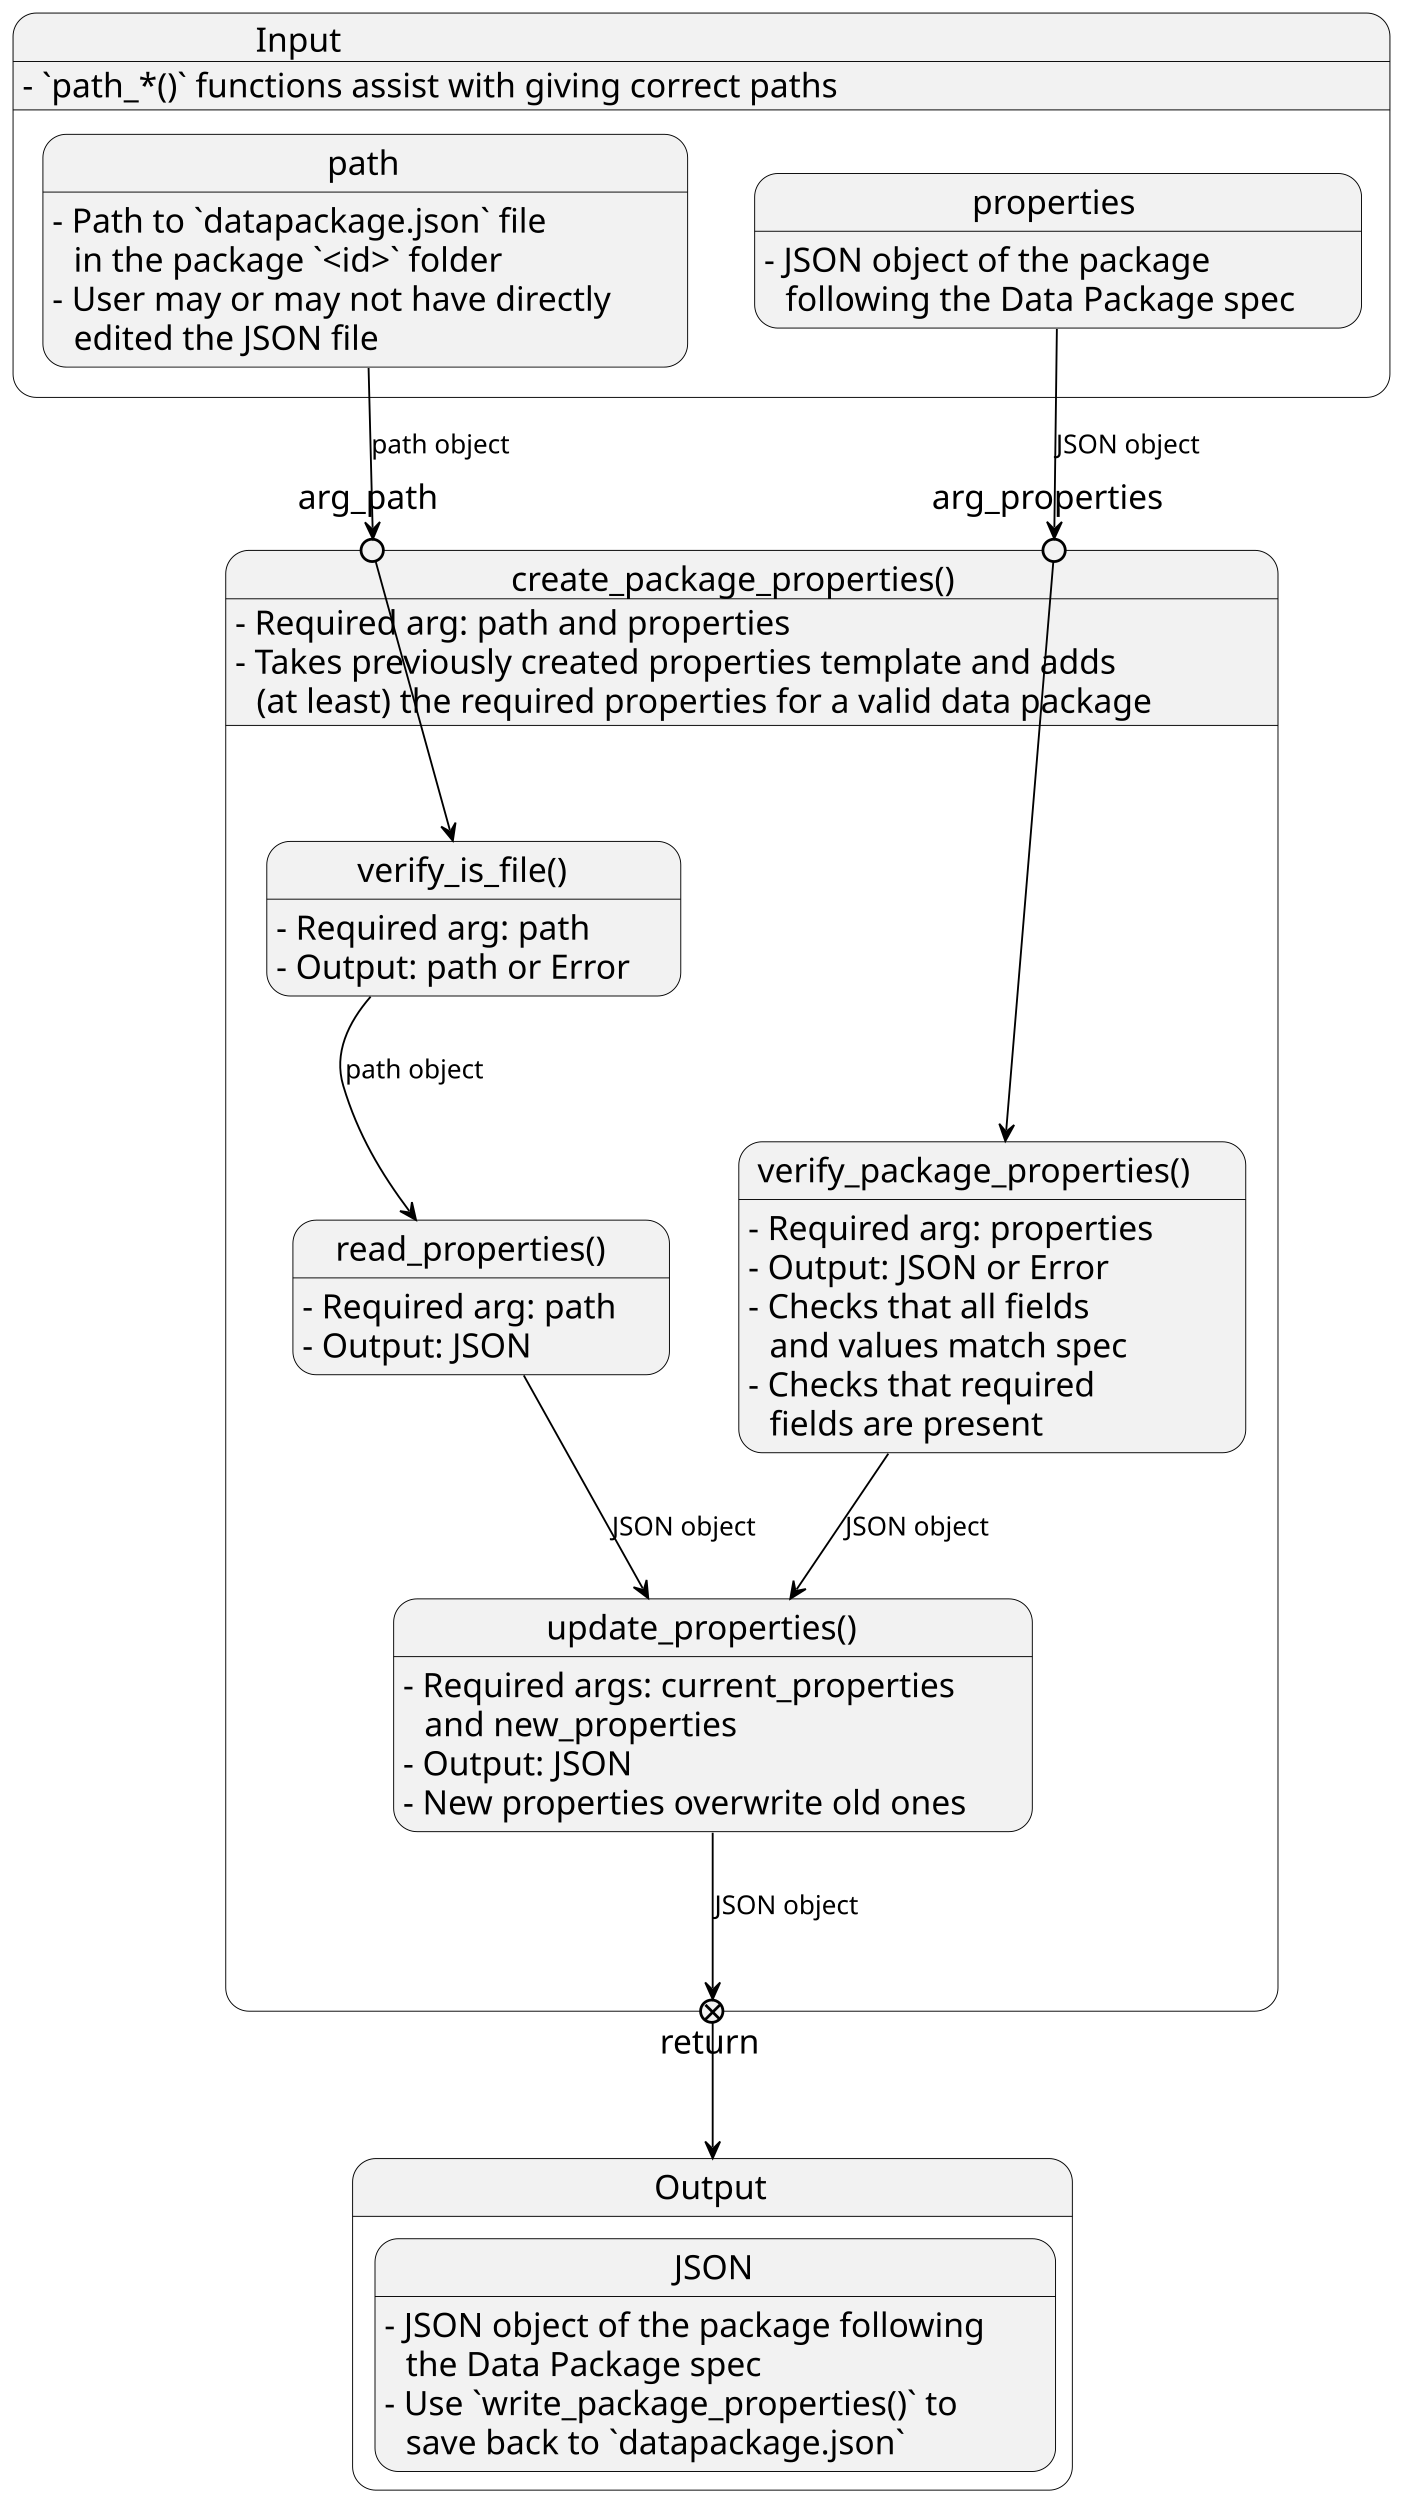
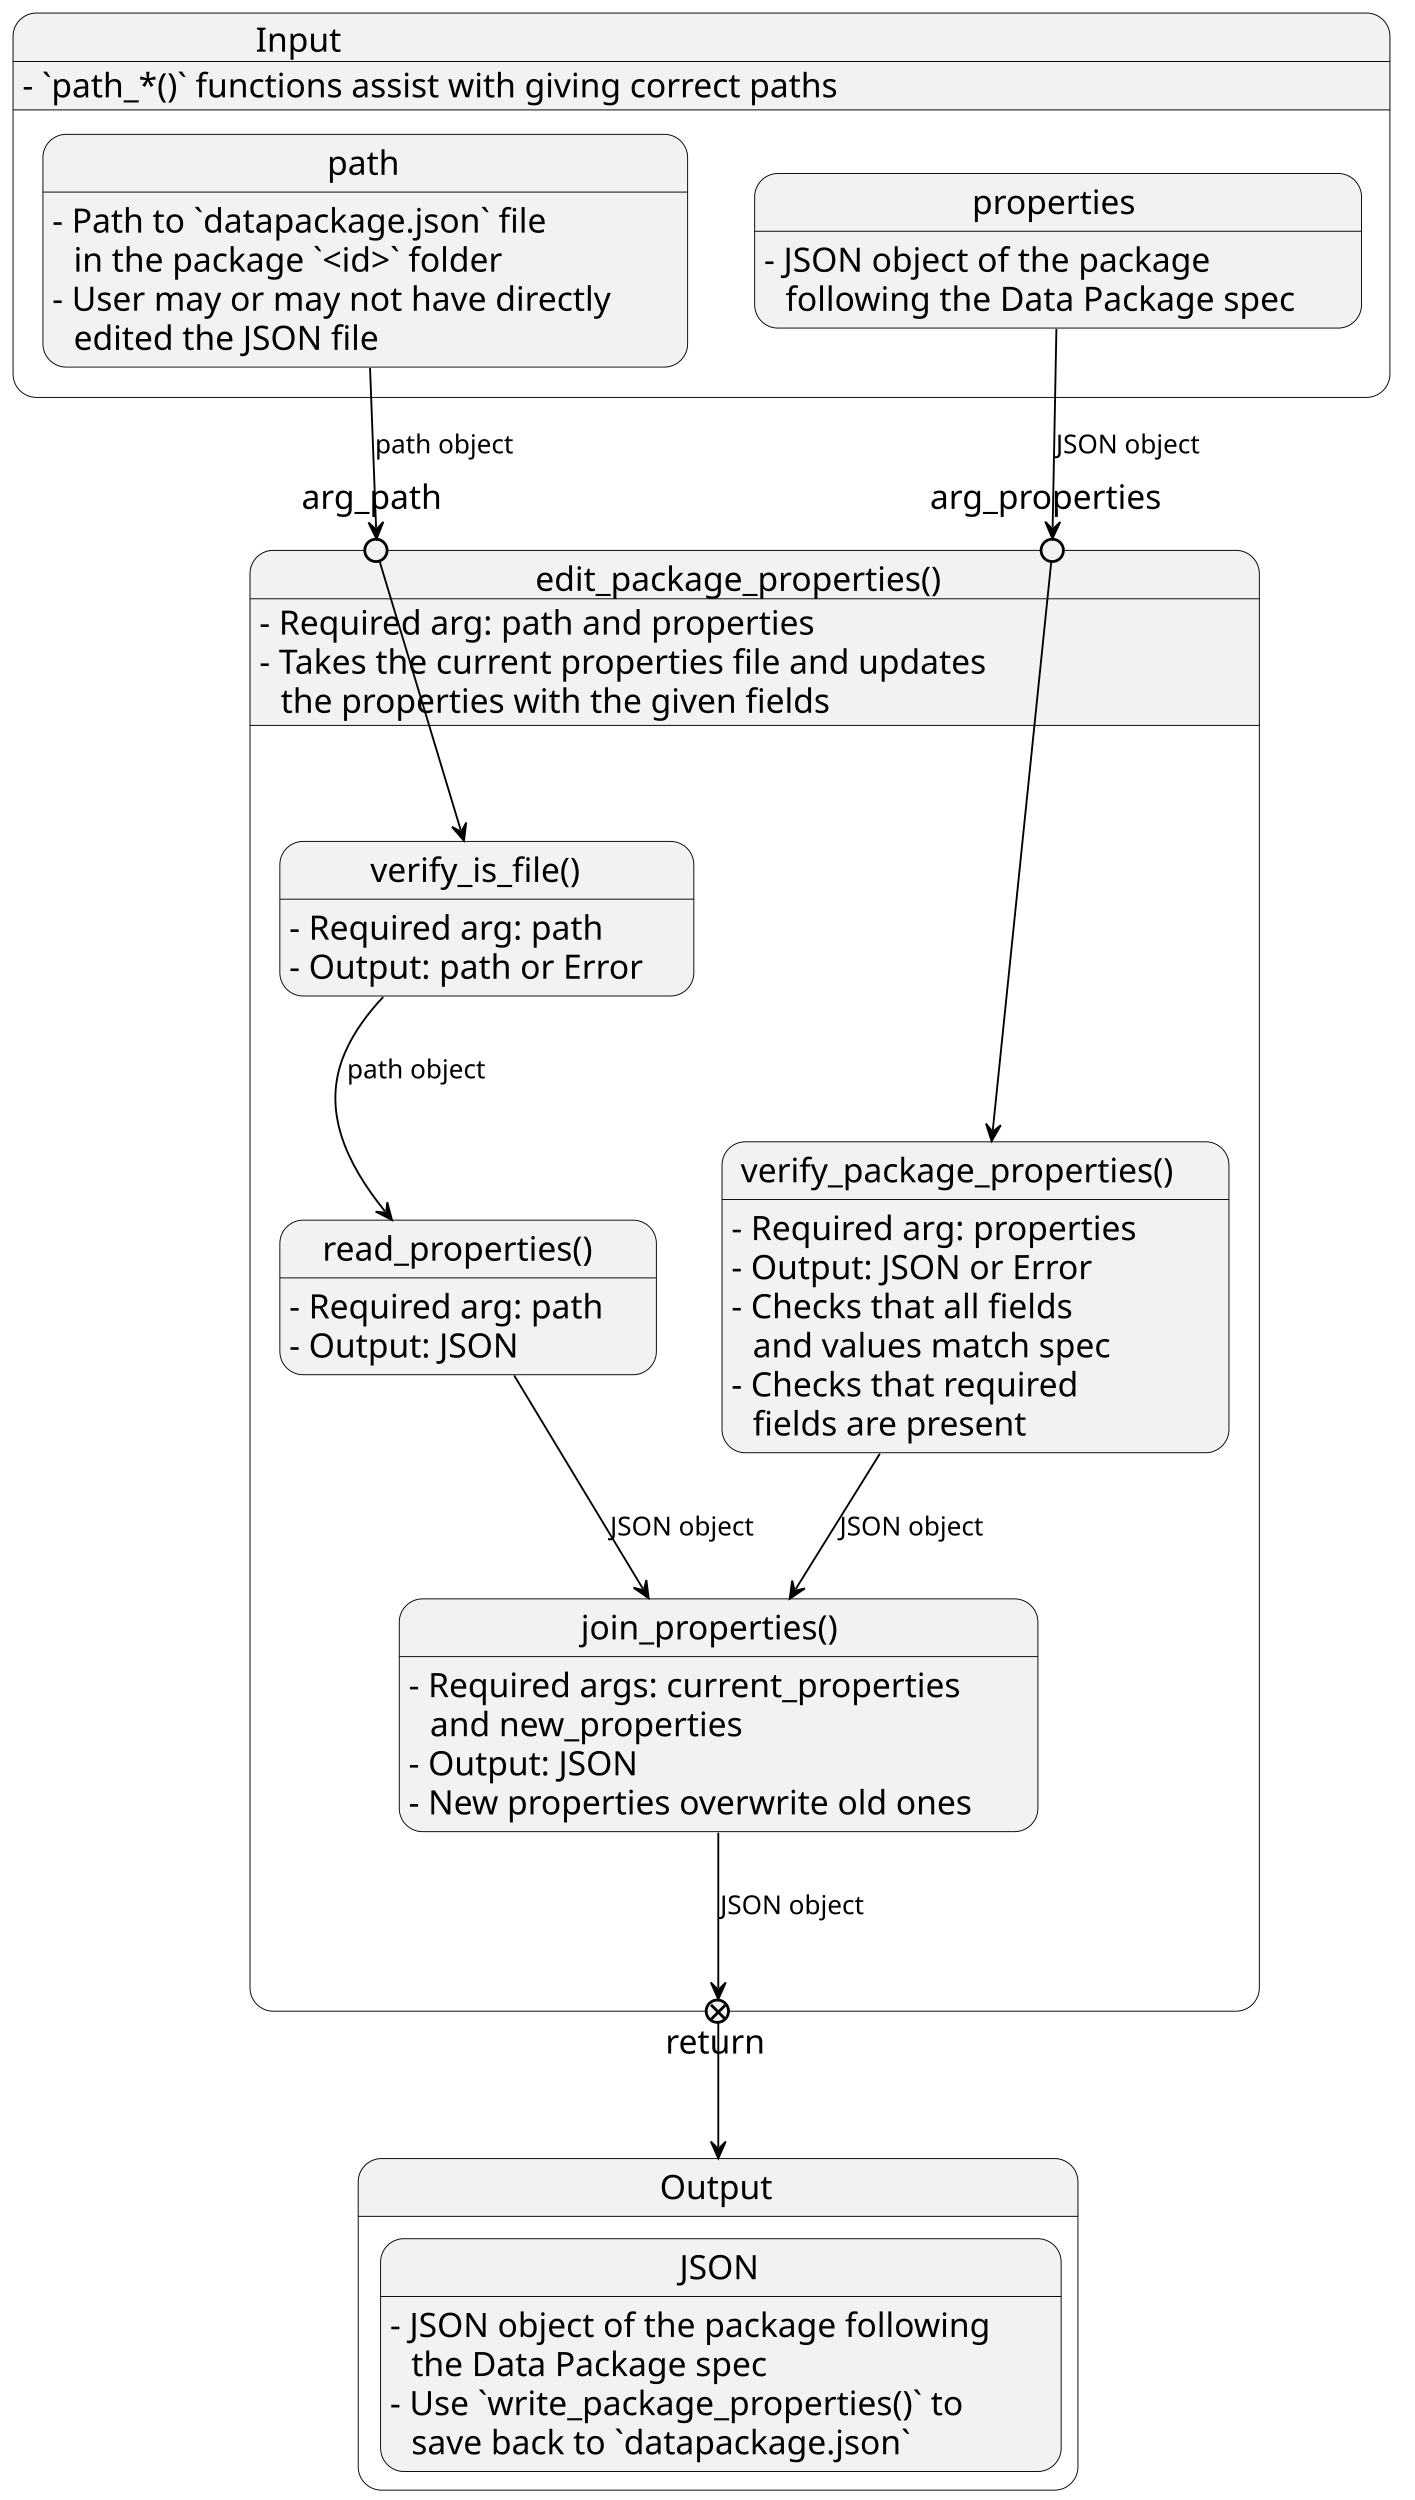
<svg xmlns="http://www.w3.org/2000/svg" contentStyleType="text/css" height="1340px" preserveAspectRatio="none" style="width:758px;height:1340px;background:#FFFFFF;" version="1.1" viewBox="0 0 758 1340" width="758px" zoomAndPan="magnify">
  <defs />
  <g>
    <g id="cluster_input">
      <path d="M19.5,7 L732.5,7 A12.5,12.5 0 0 1 745,19.5 L745,58.906 L7,58.906 L7,19.5 A12.5,12.5 0 0 1 19.5,7 " fill="#F2F2F2" style="stroke:#F2F2F2;stroke-width:1.0;" />
      <rect fill="none" height="206" rx="12.5" ry="12.5" style="stroke:#000000;stroke-width:0.5;" width="738" x="7" y="7" />
      <line style="stroke:#000000;stroke-width:0.5;" x1="7" x2="745" y1="58.906" y2="58.906" />
      <line style="stroke:#000000;stroke-width:0.5;" x1="7" x2="745" y1="32.953" y2="32.953" />
      <text fill="#000000" font-family="Fira Code" font-size="18" lengthAdjust="spacing" textLength="46.608" x="137" y="27.708">Input</text>
      <text fill="#000000" font-family="Fira Code" font-size="18" lengthAdjust="spacing" textLength="478.784" x="12" y="52.161">- `path_*()` functions assist with giving correct paths</text>
    </g>
    <g id="cluster_cps">
-       <path d="M133.5,295 L672.5,295 A12.5,12.5 0 0 1 685,307.5 L685,388.812 L121,388.812 L121,307.5 A12.5,12.5 0 0 1 133.5,295 " fill="#F2F2F2" style="stroke:#F2F2F2;stroke-width:1.0;" />
-       <rect fill="none" height="783" rx="12.5" ry="12.5" style="stroke:#000000;stroke-width:0.5;" width="564" x="121" y="295" />
-       <line style="stroke:#000000;stroke-width:0.5;" x1="121" x2="685" y1="388.812" y2="388.812" />
-       <line style="stroke:#000000;stroke-width:0.5;" x1="121" x2="685" y1="320.953" y2="320.953" />
-       <text fill="#000000" font-family="Fira Code" font-size="18" lengthAdjust="spacing" textLength="258.135" x="273.933" y="316.708">create_package_properties()</text>
-       <text fill="#000000" font-family="Fira Code" font-size="18" lengthAdjust="spacing" textLength="319.377" x="126" y="340.161">- Required arg: path and properties</text>
-       <text fill="#000000" font-family="Fira Code" font-size="18" lengthAdjust="spacing" textLength="512.042" x="126" y="361.114">- Takes previously created properties template and adds</text>
-       <text fill="#000000" font-family="Fira Code" font-size="18" lengthAdjust="spacing" textLength="520.91" x="137.443" y="382.067">(at least) the required properties for a valid data package</text>
+       <path d="M146.5,295 L662.5,295 A12.5,12.5 0 0 1 675,307.5 L675,388.812 L134,388.812 L134,307.5 A12.5,12.5 0 0 1 146.5,295 " fill="#F2F2F2" style="stroke:#F2F2F2;stroke-width:1.0;" />
+       <rect fill="none" height="783" rx="12.5" ry="12.5" style="stroke:#000000;stroke-width:0.5;" width="541" x="134" y="295" />
+       <line style="stroke:#000000;stroke-width:0.5;" x1="134" x2="675" y1="388.812" y2="388.812" />
+       <line style="stroke:#000000;stroke-width:0.5;" x1="134" x2="675" y1="320.953" y2="320.953" />
+       <text fill="#000000" font-family="Fira Code" font-size="18" lengthAdjust="spacing" textLength="235.16" x="286.92" y="316.708">edit_package_properties()</text>
+       <text fill="#000000" font-family="Fira Code" font-size="18" lengthAdjust="spacing" textLength="319.377" x="139" y="340.161">- Required arg: path and properties</text>
+       <text fill="#000000" font-family="Fira Code" font-size="18" lengthAdjust="spacing" textLength="420.961" x="139" y="361.114">- Takes the current properties file and updates</text>
+       <text fill="#000000" font-family="Fira Code" font-size="18" lengthAdjust="spacing" textLength="315.905" x="150.443" y="382.067">the properties with the given fields</text>
    </g>
    <g id="input.path">
      <rect fill="#F2F2F2" height="124.766" rx="12.5" ry="12.5" style="stroke:#000000;stroke-width:0.5;" width="345.573" x="23" y="72" />
      <line style="stroke:#000000;stroke-width:0.5;" x1="23" x2="368.573" y1="102.953" y2="102.953" />
      <text fill="#000000" font-family="Fira Code" font-size="18" lengthAdjust="spacing" textLength="40.922" x="175.326" y="93.708">path</text>
      <text fill="#000000" font-family="Fira Code" font-size="18" lengthAdjust="spacing" textLength="292.588" x="28" y="124.661">- Path to `datapackage.json` file</text>
      <text fill="#000000" font-family="Fira Code" font-size="18" lengthAdjust="spacing" textLength="261.984" x="39.443" y="145.614">in the package `&lt;id&gt;` folder</text>
      <text fill="#000000" font-family="Fira Code" font-size="18" lengthAdjust="spacing" textLength="325.573" x="28" y="166.567">- User may or may not have directly</text>
      <text fill="#000000" font-family="Fira Code" font-size="18" lengthAdjust="spacing" textLength="175.544" x="39.443" y="187.52">edited the JSON file</text>
    </g>
    <g id="input.properties">
      <rect fill="#F2F2F2" height="82.859" rx="12.5" ry="12.5" style="stroke:#000000;stroke-width:0.5;" width="325.279" x="404.5" y="93" />
      <line style="stroke:#000000;stroke-width:0.5;" x1="404.5" x2="729.779" y1="123.953" y2="123.953" />
      <text fill="#000000" font-family="Fira Code" font-size="18" lengthAdjust="spacing" textLength="92.25" x="521.015" y="114.708">properties</text>
      <text fill="#000000" font-family="Fira Code" font-size="18" lengthAdjust="spacing" textLength="258.135" x="409.5" y="145.661">- JSON object of the package</text>
      <text fill="#000000" font-family="Fira Code" font-size="18" lengthAdjust="spacing" textLength="293.836" x="420.943" y="166.614">following the Data Package spec</text>
    </g>
-     <text fill="#000000" font-family="Fira Code" font-size="18" lengthAdjust="spacing" textLength="79.778" x="159.611" y="272.755">arg_path</text>
-     <ellipse cx="199.5" cy="295" fill="#F2F2F2" rx="6" ry="6" style="stroke:#000000;stroke-width:1.5;" />
-     <text fill="#000000" font-family="Fira Code" font-size="18" lengthAdjust="spacing" textLength="131.106" x="499.447" y="272.755">arg_properties</text>
-     <ellipse cx="565" cy="295" fill="#F2F2F2" rx="6" ry="6" style="stroke:#000000;stroke-width:1.5;" />
+     <text fill="#000000" font-family="Fira Code" font-size="18" lengthAdjust="spacing" textLength="79.778" x="161.611" y="272.755">arg_path</text>
+     <ellipse cx="201.5" cy="295" fill="#F2F2F2" rx="6" ry="6" style="stroke:#000000;stroke-width:1.5;" />
+     <text fill="#000000" font-family="Fira Code" font-size="18" lengthAdjust="spacing" textLength="131.106" x="498.447" y="272.755">arg_properties</text>
+     <ellipse cx="564" cy="295" fill="#F2F2F2" rx="6" ry="6" style="stroke:#000000;stroke-width:1.5;" />
    <g id="cps.vif">
-       <rect fill="#F2F2F2" height="82.859" rx="12.5" ry="12.5" style="stroke:#000000;stroke-width:0.5;" width="221.894" x="143" y="451" />
-       <line style="stroke:#000000;stroke-width:0.5;" x1="143" x2="364.894" y1="481.953" y2="481.953" />
-       <text fill="#000000" font-family="Fira Code" font-size="18" lengthAdjust="spacing" textLength="124.954" x="191.47" y="472.708">verify_is_file()</text>
-       <text fill="#000000" font-family="Fira Code" font-size="18" lengthAdjust="spacing" textLength="181.819" x="148" y="503.661">- Required arg: path</text>
-       <text fill="#000000" font-family="Fira Code" font-size="18" lengthAdjust="spacing" textLength="201.894" x="148" y="524.614">- Output: path or Error</text>
+       <rect fill="#F2F2F2" height="82.859" rx="12.5" ry="12.5" style="stroke:#000000;stroke-width:0.5;" width="221.894" x="150" y="451" />
+       <line style="stroke:#000000;stroke-width:0.5;" x1="150" x2="371.894" y1="481.953" y2="481.953" />
+       <text fill="#000000" font-family="Fira Code" font-size="18" lengthAdjust="spacing" textLength="124.954" x="198.47" y="472.708">verify_is_file()</text>
+       <text fill="#000000" font-family="Fira Code" font-size="18" lengthAdjust="spacing" textLength="181.819" x="155" y="503.661">- Required arg: path</text>
+       <text fill="#000000" font-family="Fira Code" font-size="18" lengthAdjust="spacing" textLength="201.894" x="155" y="524.614">- Output: path or Error</text>
    </g>
    <g id="cps.vpp">
-       <rect fill="#F2F2F2" height="166.672" rx="12.5" ry="12.5" style="stroke:#000000;stroke-width:0.5;" width="271.719" x="396" y="612" />
-       <line style="stroke:#000000;stroke-width:0.5;" x1="396" x2="667.719" y1="642.953" y2="642.953" />
-       <text fill="#000000" font-family="Fira Code" font-size="18" lengthAdjust="spacing" textLength="251.719" x="406" y="633.708">verify_package_properties()</text>
-       <text fill="#000000" font-family="Fira Code" font-size="18" lengthAdjust="spacing" textLength="233.148" x="401" y="664.661">- Required arg: properties</text>
-       <text fill="#000000" font-family="Fira Code" font-size="18" lengthAdjust="spacing" textLength="205.339" x="401" y="685.614">- Output: JSON or Error</text>
-       <text fill="#000000" font-family="Fira Code" font-size="18" lengthAdjust="spacing" textLength="199.934" x="401" y="706.567">- Checks that all fields</text>
-       <text fill="#000000" font-family="Fira Code" font-size="18" lengthAdjust="spacing" textLength="208.274" x="412.443" y="727.52">and values match spec</text>
-       <text fill="#000000" font-family="Fira Code" font-size="18" lengthAdjust="spacing" textLength="201.173" x="401" y="748.474">- Checks that required</text>
-       <text fill="#000000" font-family="Fira Code" font-size="18" lengthAdjust="spacing" textLength="157.983" x="412.443" y="769.427">fields are present</text>
+       <rect fill="#F2F2F2" height="166.672" rx="12.5" ry="12.5" style="stroke:#000000;stroke-width:0.5;" width="271.719" x="387" y="612" />
+       <line style="stroke:#000000;stroke-width:0.5;" x1="387" x2="658.719" y1="642.953" y2="642.953" />
+       <text fill="#000000" font-family="Fira Code" font-size="18" lengthAdjust="spacing" textLength="251.719" x="397" y="633.708">verify_package_properties()</text>
+       <text fill="#000000" font-family="Fira Code" font-size="18" lengthAdjust="spacing" textLength="233.148" x="392" y="664.661">- Required arg: properties</text>
+       <text fill="#000000" font-family="Fira Code" font-size="18" lengthAdjust="spacing" textLength="205.339" x="392" y="685.614">- Output: JSON or Error</text>
+       <text fill="#000000" font-family="Fira Code" font-size="18" lengthAdjust="spacing" textLength="199.934" x="392" y="706.567">- Checks that all fields</text>
+       <text fill="#000000" font-family="Fira Code" font-size="18" lengthAdjust="spacing" textLength="208.274" x="403.443" y="727.52">and values match spec</text>
+       <text fill="#000000" font-family="Fira Code" font-size="18" lengthAdjust="spacing" textLength="201.173" x="392" y="748.474">- Checks that required</text>
+       <text fill="#000000" font-family="Fira Code" font-size="18" lengthAdjust="spacing" textLength="157.983" x="403.443" y="769.427">fields are present</text>
    </g>
    <g id="cps.rp">
-       <rect fill="#F2F2F2" height="82.859" rx="12.5" ry="12.5" style="stroke:#000000;stroke-width:0.5;" width="201.819" x="157" y="654" />
-       <line style="stroke:#000000;stroke-width:0.5;" x1="157" x2="358.819" y1="684.953" y2="684.953" />
-       <text fill="#000000" font-family="Fira Code" font-size="18" lengthAdjust="spacing" textLength="156.226" x="179.797" y="675.708">read_properties()</text>
-       <text fill="#000000" font-family="Fira Code" font-size="18" lengthAdjust="spacing" textLength="181.819" x="162" y="706.661">- Required arg: path</text>
-       <text fill="#000000" font-family="Fira Code" font-size="18" lengthAdjust="spacing" textLength="130.895" x="162" y="727.614">- Output: JSON</text>
+       <rect fill="#F2F2F2" height="82.859" rx="12.5" ry="12.5" style="stroke:#000000;stroke-width:0.5;" width="201.819" x="150" y="654" />
+       <line style="stroke:#000000;stroke-width:0.5;" x1="150" x2="351.819" y1="684.953" y2="684.953" />
+       <text fill="#000000" font-family="Fira Code" font-size="18" lengthAdjust="spacing" textLength="156.226" x="172.797" y="675.708">read_properties()</text>
+       <text fill="#000000" font-family="Fira Code" font-size="18" lengthAdjust="spacing" textLength="181.819" x="155" y="706.661">- Required arg: path</text>
+       <text fill="#000000" font-family="Fira Code" font-size="18" lengthAdjust="spacing" textLength="130.895" x="155" y="727.614">- Output: JSON</text>
    </g>
-     <g id="cps.up">
-       <rect fill="#F2F2F2" height="124.766" rx="12.5" ry="12.5" style="stroke:#000000;stroke-width:0.5;" width="342.321" x="211" y="857" />
-       <line style="stroke:#000000;stroke-width:0.5;" x1="211" x2="553.321" y1="887.953" y2="887.953" />
-       <text fill="#000000" font-family="Fira Code" font-size="18" lengthAdjust="spacing" textLength="178.717" x="292.802" y="878.708">update_properties()</text>
-       <text fill="#000000" font-family="Fira Code" font-size="18" lengthAdjust="spacing" textLength="317.171" x="216" y="909.661">- Required args: current_properties</text>
-       <text fill="#000000" font-family="Fira Code" font-size="18" lengthAdjust="spacing" textLength="178.04" x="227.443" y="930.614">and new_properties</text>
-       <text fill="#000000" font-family="Fira Code" font-size="18" lengthAdjust="spacing" textLength="130.895" x="216" y="951.567">- Output: JSON</text>
-       <text fill="#000000" font-family="Fira Code" font-size="18" lengthAdjust="spacing" textLength="322.321" x="216" y="972.52">- New properties overwrite old ones</text>
+     <g id="cps.jp">
+       <rect fill="#F2F2F2" height="124.766" rx="12.5" ry="12.5" style="stroke:#000000;stroke-width:0.5;" width="342.321" x="214" y="857" />
+       <line style="stroke:#000000;stroke-width:0.5;" x1="214" x2="556.321" y1="887.953" y2="887.953" />
+       <text fill="#000000" font-family="Fira Code" font-size="18" lengthAdjust="spacing" textLength="147.718" x="311.302" y="878.708">join_properties()</text>
+       <text fill="#000000" font-family="Fira Code" font-size="18" lengthAdjust="spacing" textLength="317.171" x="219" y="909.661">- Required args: current_properties</text>
+       <text fill="#000000" font-family="Fira Code" font-size="18" lengthAdjust="spacing" textLength="178.04" x="230.443" y="930.614">and new_properties</text>
+       <text fill="#000000" font-family="Fira Code" font-size="18" lengthAdjust="spacing" textLength="130.895" x="219" y="951.567">- Output: JSON</text>
+       <text fill="#000000" font-family="Fira Code" font-size="18" lengthAdjust="spacing" textLength="322.321" x="219" y="972.52">- New properties overwrite old ones</text>
    </g>
-     <text fill="#000000" font-family="Fira Code" font-size="18" lengthAdjust="spacing" textLength="55.749" x="353.625" y="1100.708">return</text>
-     <ellipse cx="381.5" cy="1078" fill="#F2F2F2" rx="6" ry="6" style="stroke:#000000;stroke-width:1.5;" />
-     <line style="stroke:#000000;stroke-width:1.5;" x1="385.889" x2="378.111" y1="1082.389" y2="1074.611" />
-     <line style="stroke:#000000;stroke-width:1.5;" x1="385.889" x2="378.111" y1="1074.611" y2="1082.389" />
-     <path d="M201.5,1157 L562.277,1157 A12.5,12.5 0 0 1 574.777,1169.5 L574.777,1187.953 L189,1187.953 L189,1169.5 A12.5,12.5 0 0 1 201.5,1157 " fill="#F2F2F2" style="stroke:#F2F2F2;stroke-width:1.0;" />
-     <rect fill="none" height="177.719" rx="12.5" ry="12.5" style="stroke:#000000;stroke-width:0.5;" width="385.777" x="189" y="1157" />
-     <line style="stroke:#000000;stroke-width:0.5;" x1="189" x2="574.777" y1="1187.953" y2="1187.953" />
-     <text fill="#000000" font-family="Fira Code" font-size="18" lengthAdjust="spacing" textLength="62.525" x="350.626" y="1178.708">Output</text>
+     <text fill="#000000" font-family="Fira Code" font-size="18" lengthAdjust="spacing" textLength="55.749" x="356.625" y="1100.708">return</text>
+     <ellipse cx="384.5" cy="1078" fill="#F2F2F2" rx="6" ry="6" style="stroke:#000000;stroke-width:1.5;" />
+     <line style="stroke:#000000;stroke-width:1.5;" x1="388.889" x2="381.111" y1="1082.389" y2="1074.611" />
+     <line style="stroke:#000000;stroke-width:1.5;" x1="388.889" x2="381.111" y1="1074.611" y2="1082.389" />
+     <path d="M204.5,1157 L565.277,1157 A12.5,12.5 0 0 1 577.777,1169.5 L577.777,1187.953 L192,1187.953 L192,1169.5 A12.5,12.5 0 0 1 204.5,1157 " fill="#F2F2F2" style="stroke:#F2F2F2;stroke-width:1.0;" />
+     <rect fill="none" height="177.719" rx="12.5" ry="12.5" style="stroke:#000000;stroke-width:0.5;" width="385.777" x="192" y="1157" />
+     <line style="stroke:#000000;stroke-width:0.5;" x1="192" x2="577.777" y1="1187.953" y2="1187.953" />
+     <text fill="#000000" font-family="Fira Code" font-size="18" lengthAdjust="spacing" textLength="62.525" x="353.626" y="1178.708">Output</text>
    <g id="output.json_output">
-       <rect fill="#F2F2F2" height="124.766" rx="12.5" ry="12.5" style="stroke:#000000;stroke-width:0.5;" width="364.777" x="201" y="1199.953" />
-       <line style="stroke:#000000;stroke-width:0.5;" x1="201" x2="565.777" y1="1230.906" y2="1230.906" />
-       <text fill="#000000" font-family="Fira Code" font-size="18" lengthAdjust="spacing" textLength="44.367" x="361.205" y="1221.661">JSON</text>
-       <text fill="#000000" font-family="Fira Code" font-size="18" lengthAdjust="spacing" textLength="344.777" x="206" y="1252.614">- JSON object of the package following</text>
-       <text fill="#000000" font-family="Fira Code" font-size="18" lengthAdjust="spacing" textLength="207.193" x="217.443" y="1273.567">the Data Package spec</text>
-       <text fill="#000000" font-family="Fira Code" font-size="18" lengthAdjust="spacing" textLength="339.214" x="206" y="1294.521">- Use `write_package_properties()` to</text>
-       <text fill="#000000" font-family="Fira Code" font-size="18" lengthAdjust="spacing" textLength="297.519" x="217.443" y="1315.474">save back to `datapackage.json`</text>
+       <rect fill="#F2F2F2" height="124.766" rx="12.5" ry="12.5" style="stroke:#000000;stroke-width:0.5;" width="364.777" x="204" y="1199.953" />
+       <line style="stroke:#000000;stroke-width:0.5;" x1="204" x2="568.777" y1="1230.906" y2="1230.906" />
+       <text fill="#000000" font-family="Fira Code" font-size="18" lengthAdjust="spacing" textLength="44.367" x="364.205" y="1221.661">JSON</text>
+       <text fill="#000000" font-family="Fira Code" font-size="18" lengthAdjust="spacing" textLength="344.777" x="209" y="1252.614">- JSON object of the package following</text>
+       <text fill="#000000" font-family="Fira Code" font-size="18" lengthAdjust="spacing" textLength="207.193" x="220.443" y="1273.567">the Data Package spec</text>
+       <text fill="#000000" font-family="Fira Code" font-size="18" lengthAdjust="spacing" textLength="339.214" x="209" y="1294.521">- Use `write_package_properties()` to</text>
+       <text fill="#000000" font-family="Fira Code" font-size="18" lengthAdjust="spacing" textLength="297.519" x="220.443" y="1315.474">save back to `datapackage.json`</text>
    </g>
    <g id="link_path_arg_path">
-       <path d="M197.56,197.23 C198.47,233.39 199.358,268.672 199.718,282.882 " fill="none" id="path-to-arg_path" style="stroke:#000000;stroke-width:1.0;" />
-       <polygon fill="#000000" points="199.87,288.88,203.641,279.782,199.743,283.882,195.643,279.984,199.87,288.88" style="stroke:#000000;stroke-width:1.0;" />
-       <text fill="#000000" font-family="sans-serif" font-size="14" lengthAdjust="spacing" textLength="79.42" x="199" y="242.995">path object</text>
+       <path d="M198.34,197.23 C199.71,233.39 201.042,268.674 201.582,282.884 " fill="none" id="path-to-arg_path" style="stroke:#000000;stroke-width:1.0;" />
+       <polygon fill="#000000" points="201.81,288.88,205.465,279.735,201.62,283.884,197.471,280.038,201.81,288.88" style="stroke:#000000;stroke-width:1.0;" />
+       <text fill="#000000" font-family="sans-serif" font-size="14" lengthAdjust="spacing" textLength="79.42" x="201" y="242.995">path object</text>
    </g>
    <g id="link_properties_arg_properties">
-       <path d="M566.48,176.32 C565.99,215.58 565.353,265.43 565.143,282.71 " fill="none" id="properties-to-arg_properties" style="stroke:#000000;stroke-width:1.0;" />
-       <polygon fill="#000000" points="565.07,288.71,569.179,279.759,565.131,283.71,561.18,279.662,565.07,288.71" style="stroke:#000000;stroke-width:1.0;" />
+       <path d="M566.23,176.32 C565.48,215.58 564.545,265.431 564.215,282.711 " fill="none" id="properties-to-arg_properties" style="stroke:#000000;stroke-width:1.0;" />
+       <polygon fill="#000000" points="564.1,288.71,568.271,279.788,564.196,283.711,560.273,279.635,564.1,288.71" style="stroke:#000000;stroke-width:1.0;" />
      <text fill="#000000" font-family="sans-serif" font-size="14" lengthAdjust="spacing" textLength="82.1" x="566" y="242.995">JSON object</text>
    </g>
    <g id="link_arg_path_vif">
-       <path d="M201.44,301.23 C207.23,322.18 227.482,395.507 241.122,444.877 " fill="none" id="arg_path-to-vif" style="stroke:#000000;stroke-width:1.0;" />
-       <polygon fill="#000000" points="242.72,450.66,244.179,440.92,241.388,445.841,236.468,443.05,242.72,450.66" style="stroke:#000000;stroke-width:1.0;" />
+       <path d="M203.58,301.23 C209.9,322.18 232.035,395.546 246.945,444.916 " fill="none" id="arg_path-to-vif" style="stroke:#000000;stroke-width:1.0;" />
+       <polygon fill="#000000" points="248.68,450.66,249.907,440.888,247.234,445.873,242.249,443.201,248.68,450.66" style="stroke:#000000;stroke-width:1.0;" />
    </g>
    <g id="link_arg_properties_vpp">
-       <path d="M564.58,301.04 C561.96,332.66 548.115,499.861 539.355,605.65 " fill="none" id="arg_properties-to-vpp" style="stroke:#000000;stroke-width:1.0;" />
-       <polygon fill="#000000" points="538.86,611.63,543.589,602.991,539.273,606.647,535.616,602.331,538.86,611.63" style="stroke:#000000;stroke-width:1.0;" />
+       <path d="M563.48,301.04 C560.23,332.66 543.024,499.872 532.144,605.662 " fill="none" id="arg_properties-to-vpp" style="stroke:#000000;stroke-width:1.0;" />
+       <polygon fill="#000000" points="531.53,611.63,536.43,603.086,532.042,606.656,528.472,602.268,531.53,611.63" style="stroke:#000000;stroke-width:1.0;" />
    </g>
    <g id="link_vif_rp">
-       <path d="M198.65,534.22 C186.58,548.1 178.77,564.55 184,582 C191.81,608.09 204.24,628.93 219.39,649.13 " fill="none" id="vif-to-rp" style="stroke:#000000;stroke-width:1.0;" />
-       <polygon fill="#000000" points="222.99,653.93,220.79,644.33,219.99,649.93,214.39,649.13,222.99,653.93" style="stroke:#000000;stroke-width:1.0;" />
-       <text fill="#000000" font-family="sans-serif" font-size="14" lengthAdjust="spacing" textLength="79.42" x="185" y="577.995">path object</text>
+       <path d="M205.4,534.37 C197.1,543.15 189.75,553.11 185,564 C171.6,594.72 185.793,623.78 206.343,649.26 " fill="none" id="vif-to-rp" style="stroke:#000000;stroke-width:1.0;" />
+       <polygon fill="#000000" points="210.11,653.93,207.573,644.413,206.971,650.038,201.346,649.436,210.11,653.93" style="stroke:#000000;stroke-width:1.0;" />
+       <text fill="#000000" font-family="sans-serif" font-size="14" lengthAdjust="spacing" textLength="79.42" x="186" y="577.995">path object</text>
    </g>
-     <g id="link_rp_up">
-       <path d="M280.74,737.22 C299.41,770.64 323.225,813.261 344.535,851.422 " fill="none" id="rp-to-up" style="stroke:#000000;stroke-width:1.0;" />
-       <polygon fill="#000000" points="347.46,856.66,346.564,846.852,345.022,852.295,339.58,850.753,347.46,856.66" style="stroke:#000000;stroke-width:1.0;" />
-       <text fill="#000000" font-family="sans-serif" font-size="14" lengthAdjust="spacing" textLength="82.1" x="328" y="822.995">JSON object</text>
+     <g id="link_rp_jp">
+       <path d="M275.58,737.22 C295.75,770.64 321.54,813.363 344.57,851.523 " fill="none" id="rp-to-jp" style="stroke:#000000;stroke-width:1.0;" />
+       <polygon fill="#000000" points="347.67,856.66,346.444,846.888,345.087,852.379,339.595,851.021,347.67,856.66" style="stroke:#000000;stroke-width:1.0;" />
+       <text fill="#000000" font-family="sans-serif" font-size="14" lengthAdjust="spacing" textLength="82.1" x="327" y="822.995">JSON object</text>
    </g>
-     <g id="link_vpp_up">
-       <path d="M476.15,779.16 C458.74,804.93 443.209,827.909 426.959,851.958 " fill="none" id="vpp-to-up" style="stroke:#000000;stroke-width:1.0;" />
-       <polygon fill="#000000" points="423.6,856.93,431.953,851.712,426.399,852.787,425.324,847.233,423.6,856.93" style="stroke:#000000;stroke-width:1.0;" />
-       <text fill="#000000" font-family="sans-serif" font-size="14" lengthAdjust="spacing" textLength="82.1" x="453" y="822.995">JSON object</text>
+     <g id="link_vpp_jp">
+       <path d="M471.61,779.16 C455.6,804.93 441.399,827.785 426.439,851.835 " fill="none" id="vpp-to-jp" style="stroke:#000000;stroke-width:1.0;" />
+       <polygon fill="#000000" points="423.27,856.93,431.42,851.401,425.911,852.684,424.627,847.175,423.27,856.93" style="stroke:#000000;stroke-width:1.0;" />
+       <text fill="#000000" font-family="sans-serif" font-size="14" lengthAdjust="spacing" textLength="82.1" x="450" y="822.995">JSON object</text>
    </g>
-     <g id="link_up_return">
-       <path d="M382,982.35 C382,1017.55 382,1051.39 382,1065.61 " fill="none" id="up-to-return" style="stroke:#000000;stroke-width:1.0;" />
-       <polygon fill="#000000" points="382,1071.61,386,1062.61,382,1066.61,378,1062.61,382,1071.61" style="stroke:#000000;stroke-width:1.0;" />
-       <text fill="#000000" font-family="sans-serif" font-size="14" lengthAdjust="spacing" textLength="82.1" x="383" y="1025.995">JSON object</text>
+     <g id="link_jp_return">
+       <path d="M385,982.35 C385,1017.55 385,1051.39 385,1065.61 " fill="none" id="jp-to-return" style="stroke:#000000;stroke-width:1.0;" />
+       <polygon fill="#000000" points="385,1071.61,389,1062.61,385,1066.61,381,1062.61,385,1071.61" style="stroke:#000000;stroke-width:1.0;" />
+       <text fill="#000000" font-family="sans-serif" font-size="14" lengthAdjust="spacing" textLength="82.1" x="386" y="1025.995">JSON object</text>
    </g>
    <g id="link_return_output">
-       <path d="M382,1084.15 C382,1095.86 382,1119.88 382,1150.86 " fill="none" id="return-to-output" style="stroke:#000000;stroke-width:1.0;" />
-       <polygon fill="#000000" points="382,1156.86,386,1147.86,382,1151.86,378,1147.86,382,1156.86" style="stroke:#000000;stroke-width:1.0;" />
+       <path d="M385,1084.15 C385,1095.86 385,1119.88 385,1150.86 " fill="none" id="return-to-output" style="stroke:#000000;stroke-width:1.0;" />
+       <polygon fill="#000000" points="385,1156.86,389,1147.86,385,1151.86,381,1147.86,385,1156.86" style="stroke:#000000;stroke-width:1.0;" />
    </g>
  </g>
</svg>
